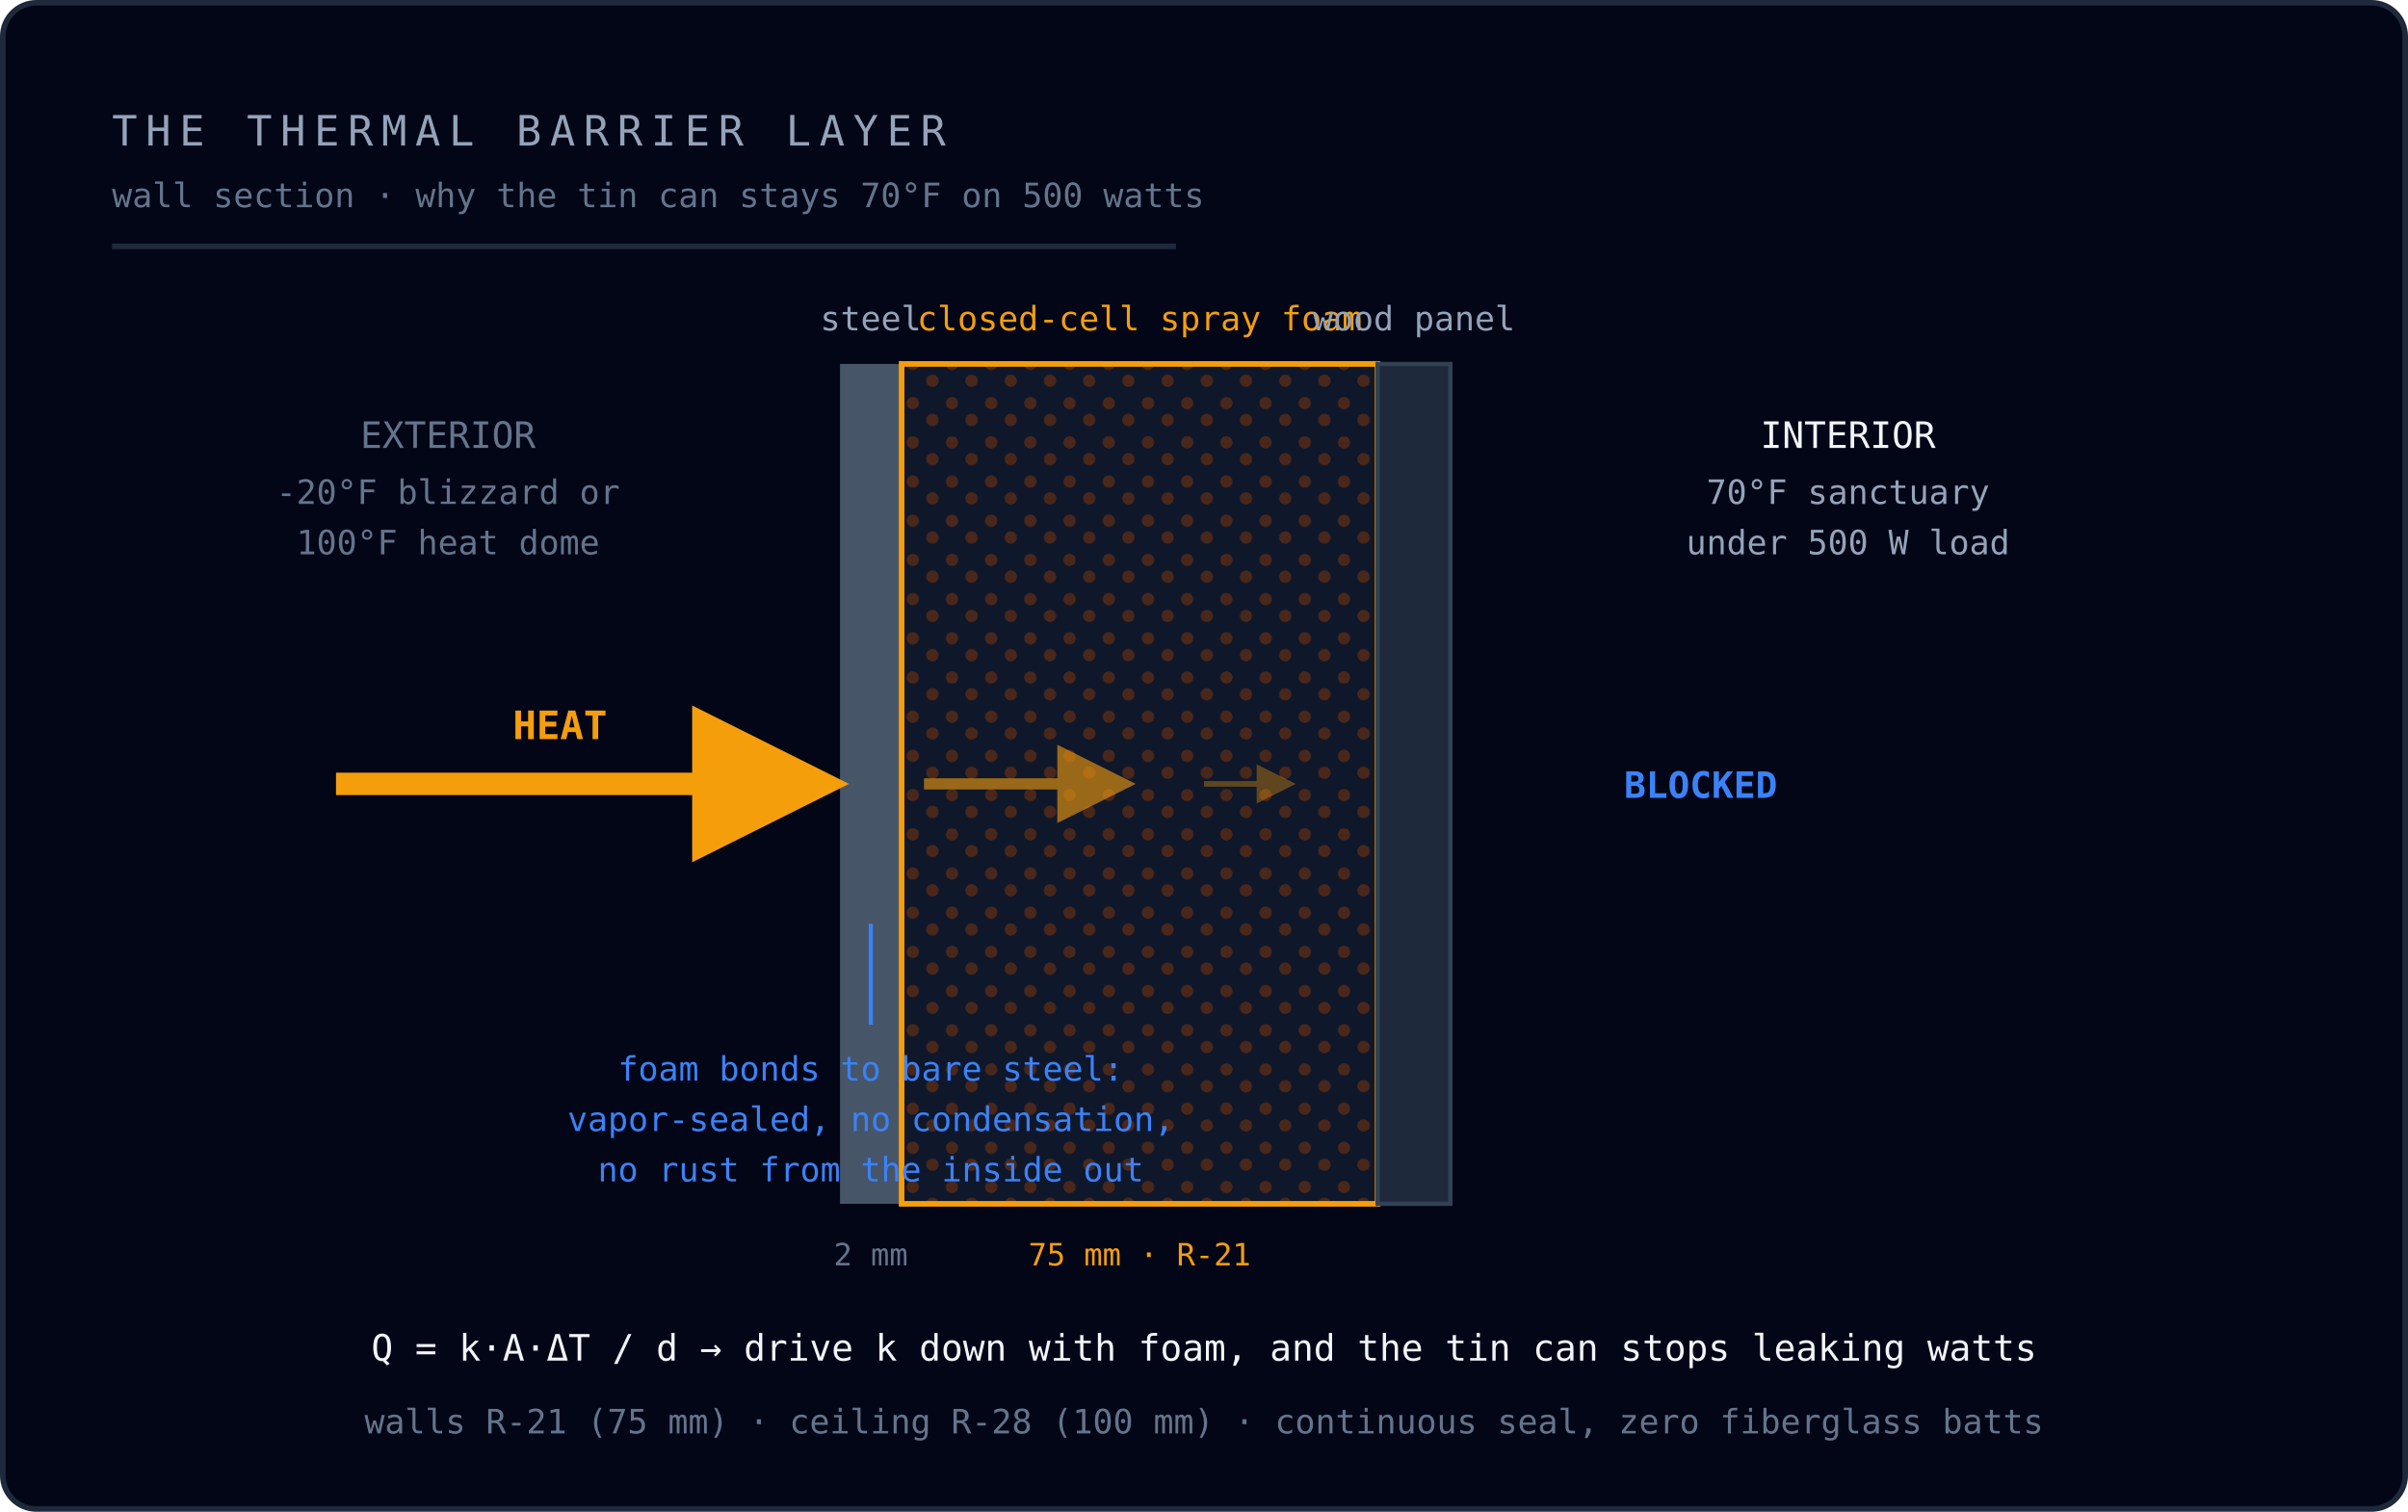
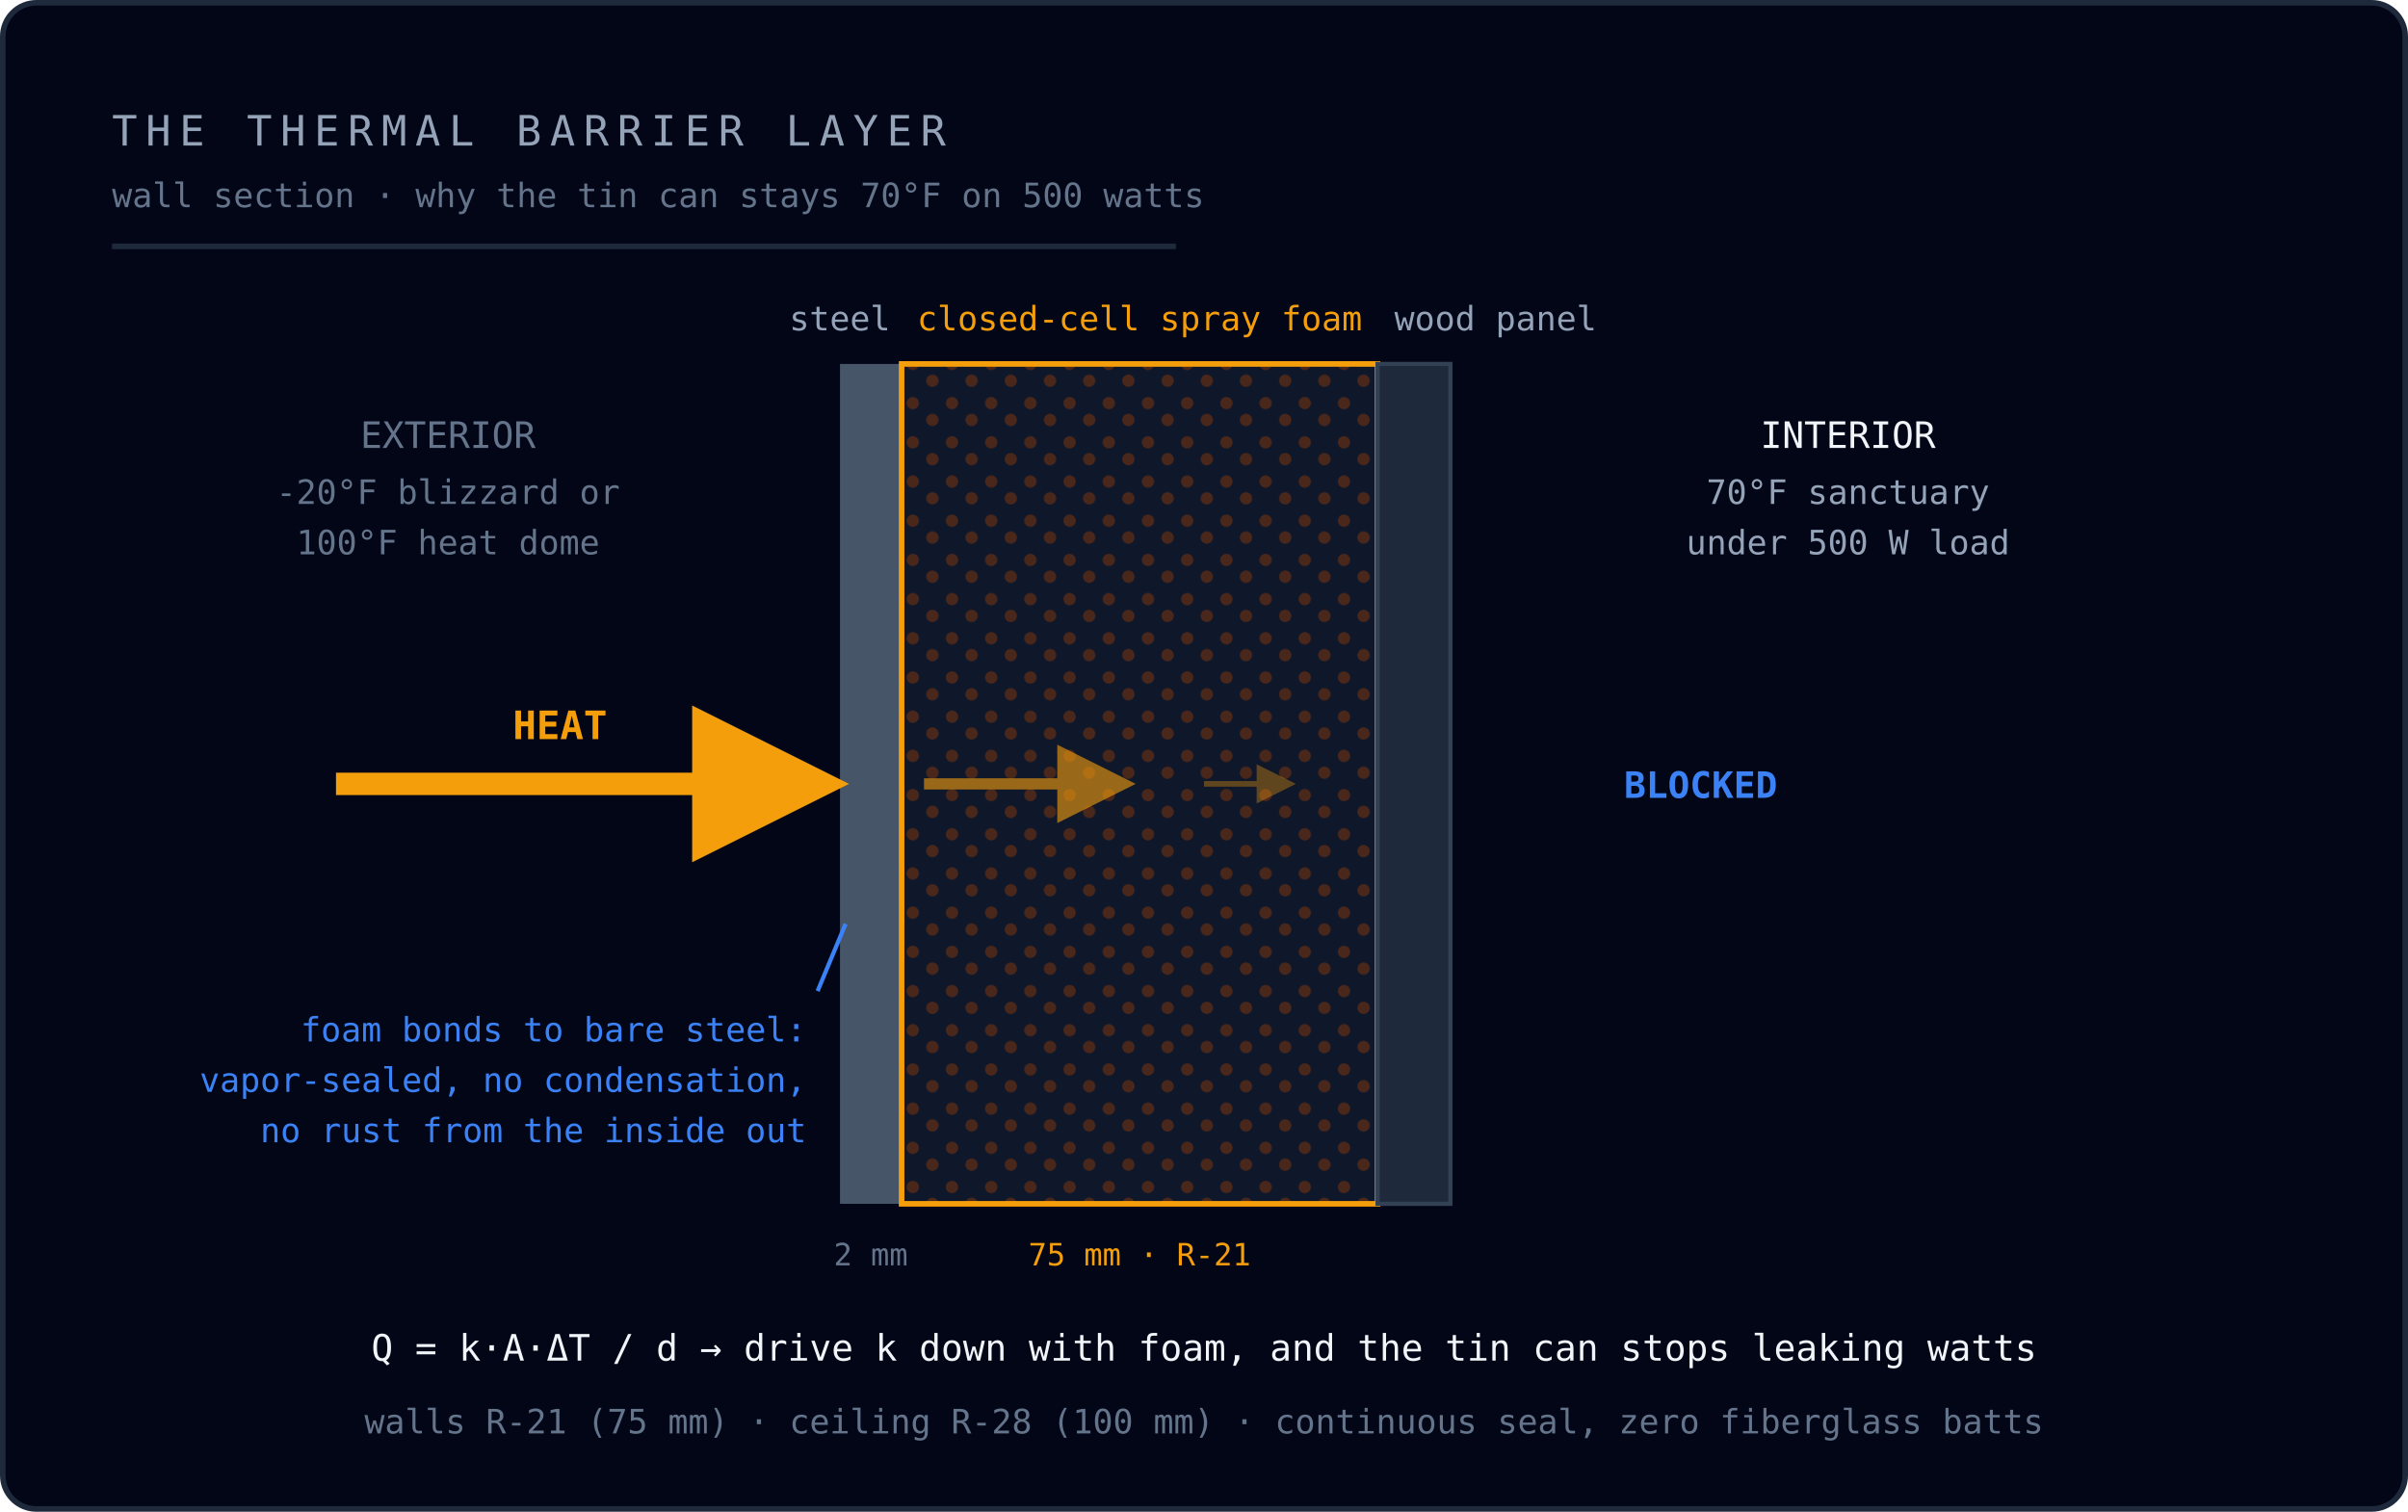
<svg xmlns="http://www.w3.org/2000/svg" viewBox="0 0 860 540" font-family="'JetBrains Mono','SFMono-Regular',Menlo,Consolas,monospace">
  <defs>
    <marker id="ah" viewBox="0 0 10 10" refX="8" refY="5" markerWidth="7" markerHeight="7" orient="auto-start-reverse">
      <path d="M0,0L10,5L0,10z" fill="#f59e0b" />
    </marker>
    <pattern id="foam" width="14" height="14" patternUnits="userSpaceOnUse">
      <circle cx="4" cy="4" r="2.2" fill="#78350f" />
      <circle cx="11" cy="10" r="2.2" fill="#78350f" />
    </pattern>
  </defs>
  <rect x="1" y="1" width="858" height="538" rx="12" fill="#020617" stroke="#1e293b" stroke-width="2" />
  <text x="40" y="52" font-size="15" letter-spacing="3" fill="#94a3b8">THE THERMAL BARRIER LAYER</text>
  <text x="40" y="74" font-size="12" fill="#64748b">wall section · why the tin can stays 70°F on 500 watts</text>
  <line x1="40" y1="88" x2="420" y2="88" stroke="#1e293b" stroke-width="2" />
  <rect x="300" y="130" width="22" height="300" fill="#475569" />
-   <text x="311" y="118" font-size="12" fill="#94a3b8" text-anchor="middle">steel</text>
+   <text x="318" y="118" font-size="12" fill="#94a3b8" text-anchor="end">steel</text>
  <text x="311" y="452" font-size="11" fill="#64748b" text-anchor="middle">2 mm</text>
  <rect x="322" y="130" width="170" height="300" fill="#0f172a" stroke="none" />
  <rect x="322" y="130" width="170" height="300" fill="url(#foam)" opacity="0.55" />
  <rect x="322" y="130" width="170" height="300" fill="none" stroke="#f59e0b" stroke-width="2" />
  <text x="407" y="118" font-size="12" fill="#f59e0b" text-anchor="middle">closed-cell spray foam</text>
  <text x="407" y="452" font-size="11" fill="#f59e0b" text-anchor="middle">75 mm · R-21</text>
  <rect x="492" y="130" width="26" height="300" fill="#1e293b" stroke="#334155" stroke-width="1.5" />
-   <text x="505" y="118" font-size="12" fill="#94a3b8" text-anchor="middle">wood panel</text>
+   <text x="498" y="118" font-size="12" fill="#94a3b8" text-anchor="start">wood panel</text>
  <text x="160" y="160" font-size="13" fill="#64748b" text-anchor="middle">EXTERIOR</text>
  <text x="160" y="180" font-size="12" fill="#64748b" text-anchor="middle">-20°F blizzard or</text>
  <text x="160" y="198" font-size="12" fill="#64748b" text-anchor="middle">100°F heat dome</text>
  <text x="660" y="160" font-size="13" fill="#f1f5f9" text-anchor="middle">INTERIOR</text>
  <text x="660" y="180" font-size="12" fill="#94a3b8" text-anchor="middle">70°F sanctuary</text>
  <text x="660" y="198" font-size="12" fill="#94a3b8" text-anchor="middle">under 500 W load</text>
  <line x1="120" y1="280" x2="292" y2="280" stroke="#f59e0b" stroke-width="8" marker-end="url(#ah)" />
  <text x="200" y="264" font-size="14" font-weight="600" fill="#f59e0b" text-anchor="middle">HEAT</text>
  <line x1="330" y1="280" x2="400" y2="280" stroke="#f59e0b" stroke-width="4" opacity="0.6" marker-end="url(#ah)" />
  <line x1="430" y1="280" x2="460" y2="280" stroke="#f59e0b" stroke-width="2" opacity="0.35" marker-end="url(#ah)" />
  <text x="580" y="285" font-size="13" font-weight="600" fill="#3b82f6">BLOCKED</text>
-   <line x1="311" y1="366" x2="311" y2="330" stroke="#3b82f6" stroke-width="1.5" />
-   <text x="311" y="386" font-size="12" fill="#3b82f6" text-anchor="middle">foam bonds to bare steel:</text>
-   <text x="311" y="404" font-size="12" fill="#3b82f6" text-anchor="middle">vapor-sealed, no condensation,</text>
-   <text x="311" y="422" font-size="12" fill="#3b82f6" text-anchor="middle">no rust from the inside out</text>
+   <line x1="292" y1="354" x2="302" y2="330" stroke="#3b82f6" stroke-width="1.5" />
+   <text x="288" y="372" font-size="12" fill="#3b82f6" text-anchor="end">foam bonds to bare steel:</text>
+   <text x="288" y="390" font-size="12" fill="#3b82f6" text-anchor="end">vapor-sealed, no condensation,</text>
+   <text x="288" y="408" font-size="12" fill="#3b82f6" text-anchor="end">no rust from the inside out</text>
  <text x="430" y="486" font-size="13" fill="#f1f5f9" text-anchor="middle">Q = k·A·ΔT / d  →  drive k down with foam, and the tin can stops leaking watts</text>
  <text x="430" y="512" font-size="12" fill="#64748b" text-anchor="middle">walls R-21 (75 mm) · ceiling R-28 (100 mm) · continuous seal, zero fiberglass batts</text>
</svg>
